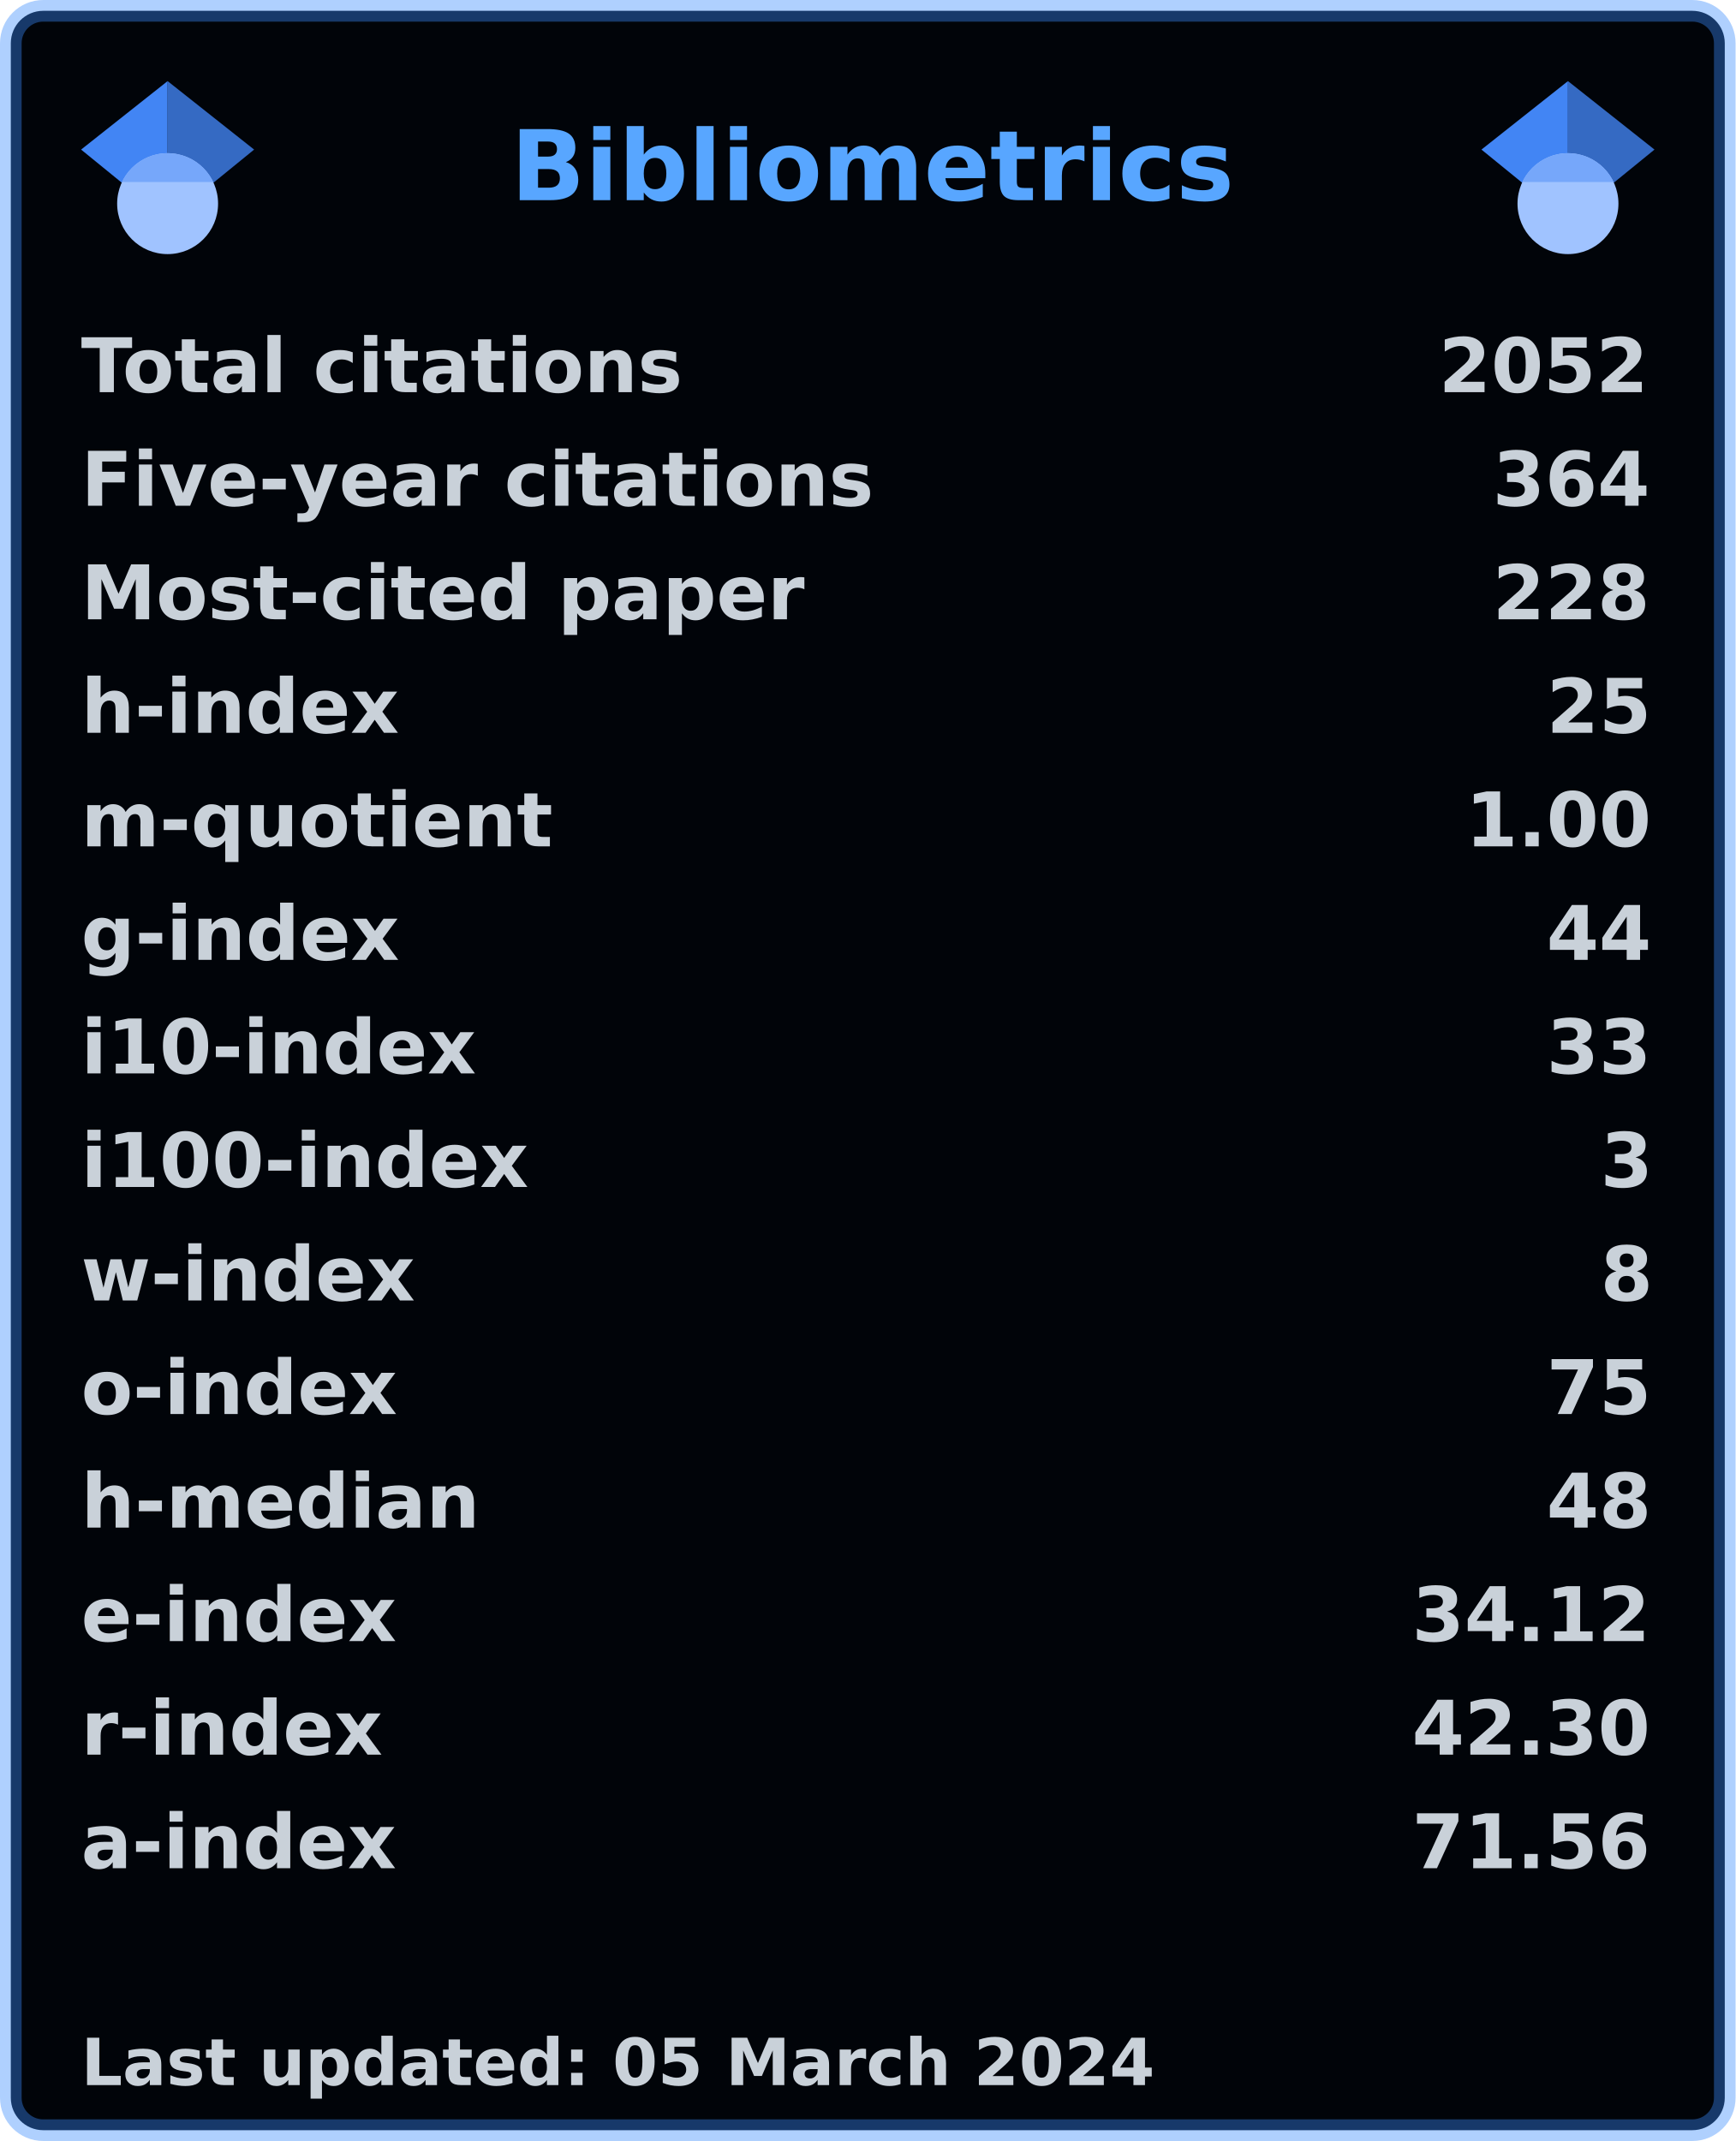
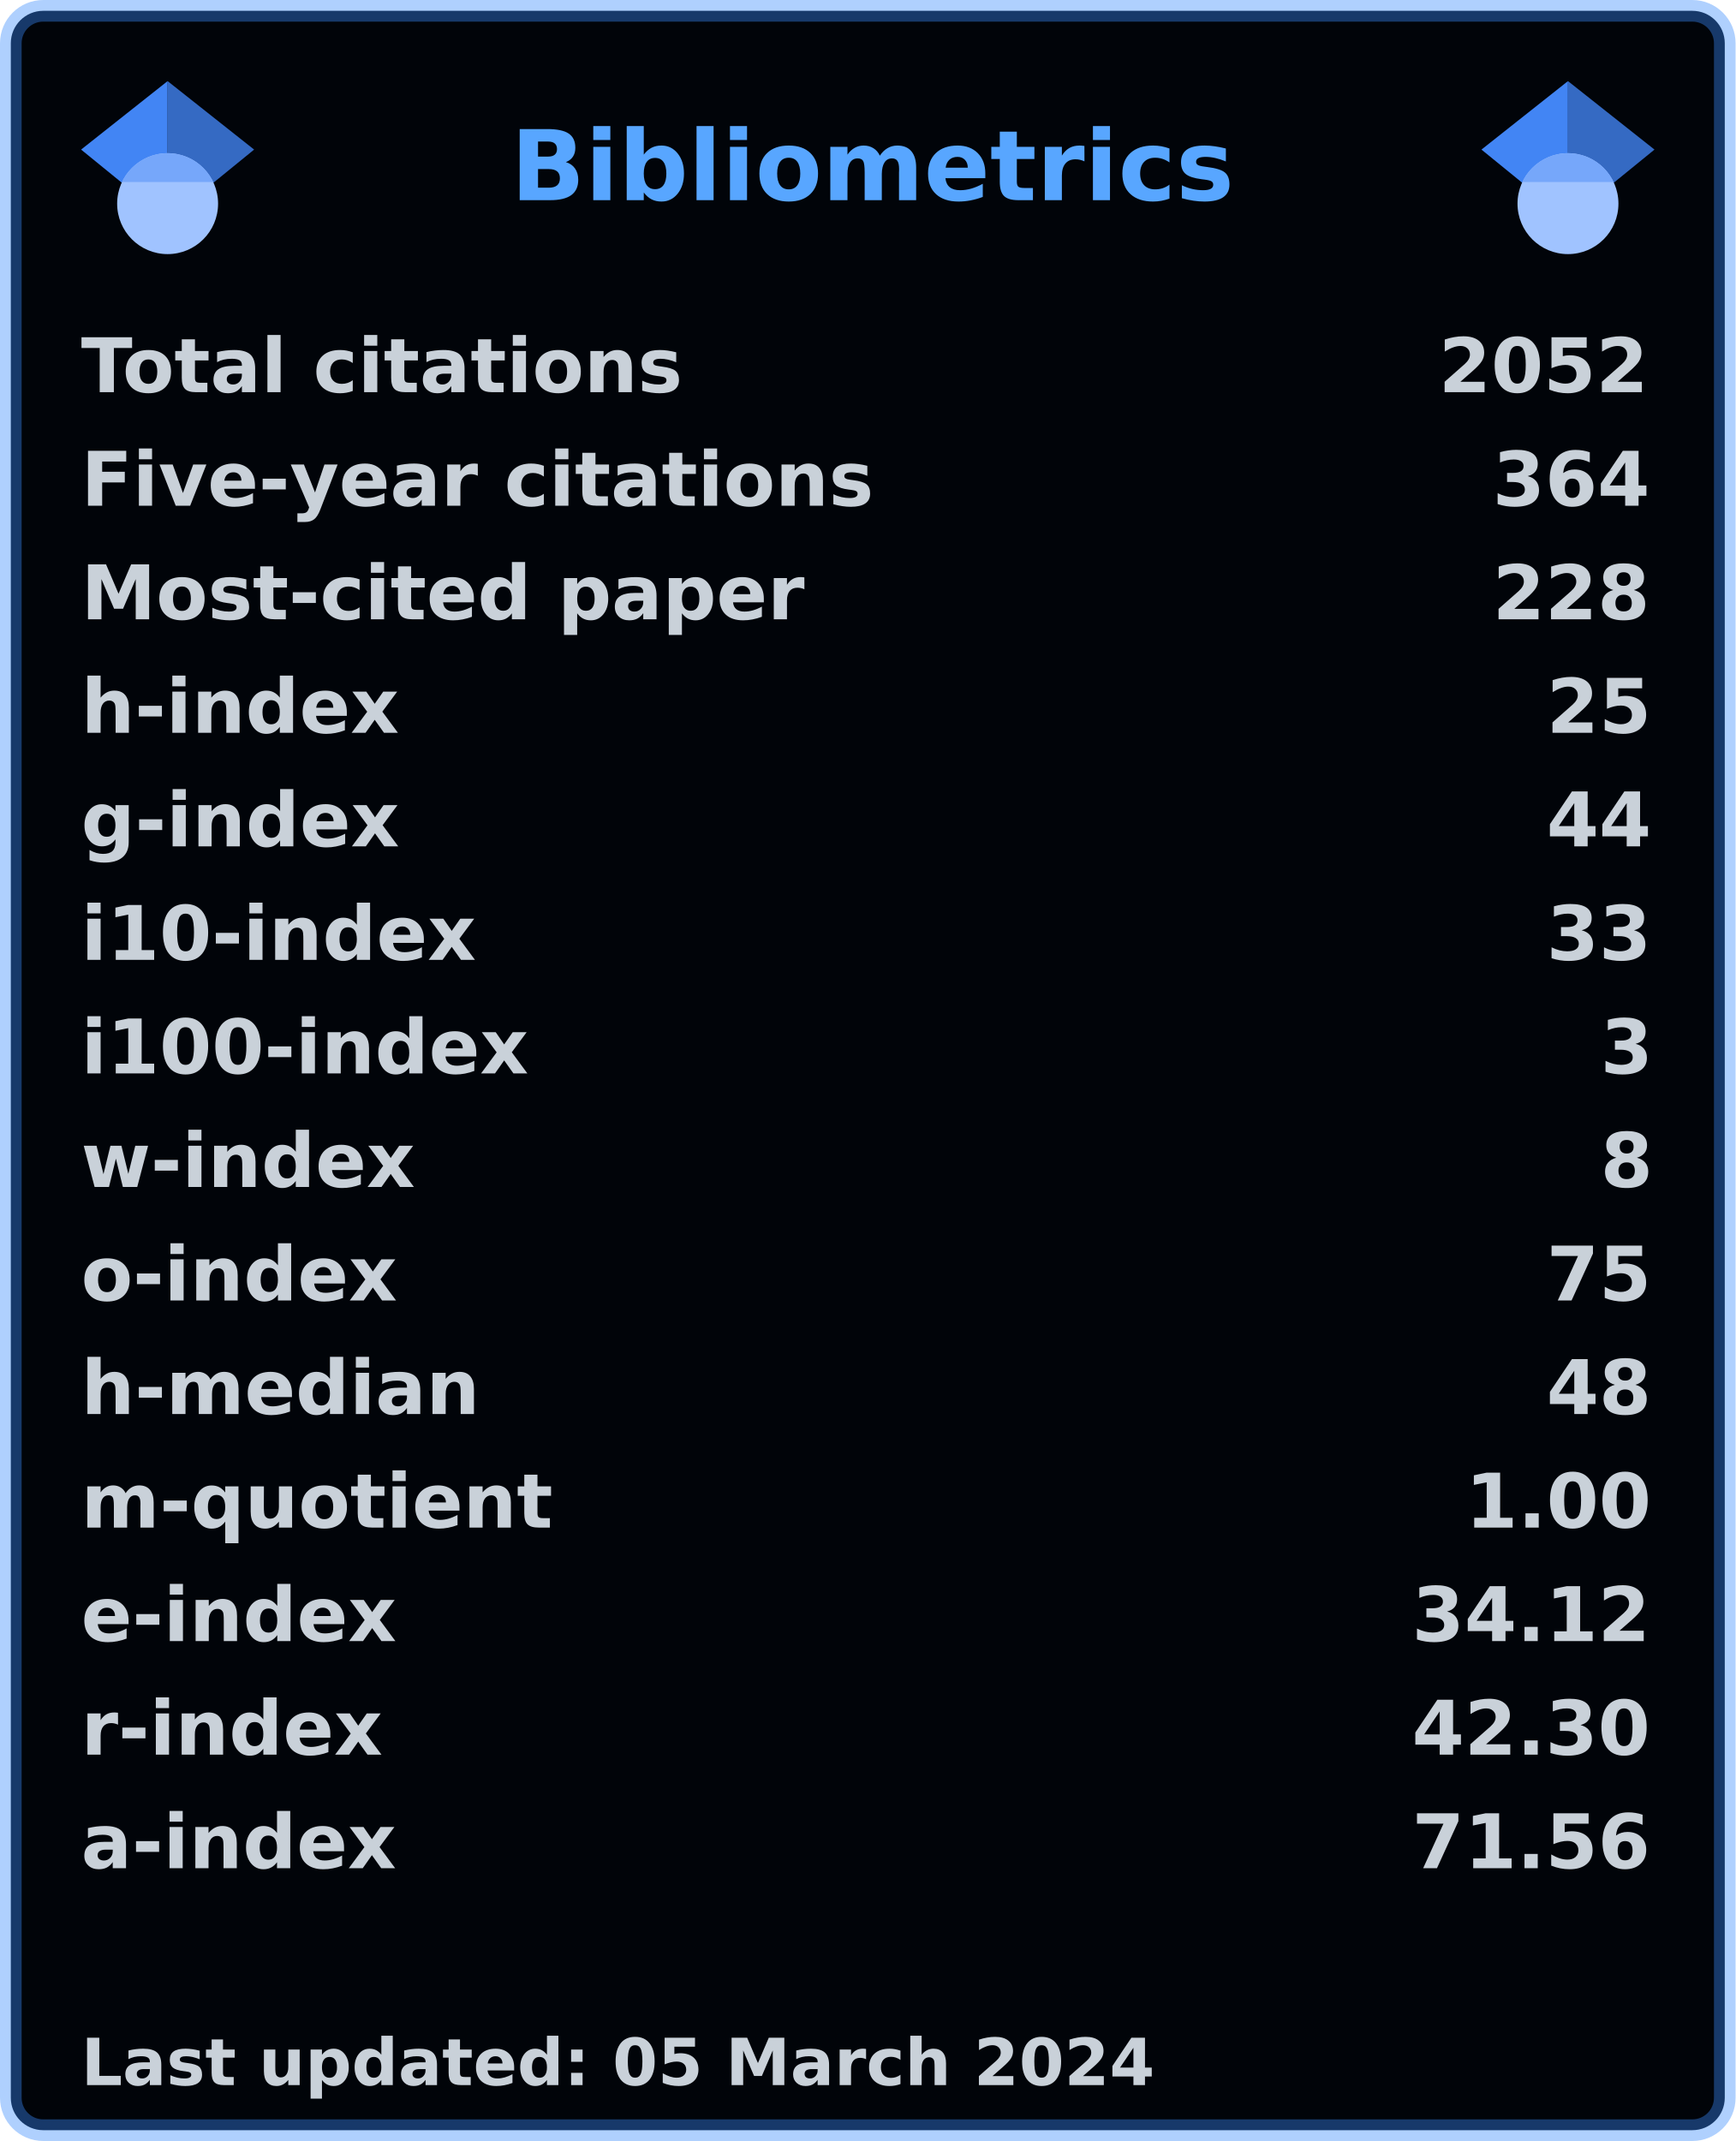
<svg xmlns="http://www.w3.org/2000/svg" width="321" height="396" viewBox="0 0 321 396" lang="en" xml:lang="en">
  <rect x="2" y="2" stroke-width="4" rx="6" width="317" height="392" stroke="rgba(56,139,253,0.4)" fill="#010409" />
  <g font-weight="600" font-size="110pt" font-family="Verdana,Geneva,DejaVu Sans,sans-serif" text-rendering="geometricPrecision">
    <text x="768" y="301" lengthAdjust="spacingAndGlyphs" textLength="1074" transform="scale(0.123)" fill="#58a6ff">Bibliometrics</text>
    <g fill="#c9d1d9">
      <g transform="translate(15, 60)">
        <g transform="scale(0.095)">
          <text lengthAdjust="spacingAndGlyphs" textLength="1170" x="0" y="132">Total citations</text>
          <text lengthAdjust="spacingAndGlyphs" textLength="420" x="2643" y="132">2052</text>
        </g>
      </g>
      <g transform="translate(15, 81)">
        <g transform="scale(0.095)">
          <text lengthAdjust="spacingAndGlyphs" textLength="1524" x="0" y="132">Five-year citations</text>
          <text lengthAdjust="spacingAndGlyphs" textLength="315" x="2748" y="132">364</text>
        </g>
      </g>
      <g transform="translate(15, 102)">
        <g transform="scale(0.095)">
          <text lengthAdjust="spacingAndGlyphs" textLength="1395" x="0" y="132">Most-cited paper</text>
          <text lengthAdjust="spacingAndGlyphs" textLength="315" x="2748" y="132">228</text>
        </g>
      </g>
      <g transform="translate(15, 123)">
        <g transform="scale(0.095)">
          <text lengthAdjust="spacingAndGlyphs" textLength="621" x="0" y="132">h-index</text>
          <text lengthAdjust="spacingAndGlyphs" textLength="210" x="2853" y="132">25</text>
        </g>
      </g>
      <g transform="translate(15, 144)">
        <g transform="scale(0.095)">
-           <text lengthAdjust="spacingAndGlyphs" textLength="914" x="0" y="132">m-quotient</text>
-           <text lengthAdjust="spacingAndGlyphs" textLength="368" x="2695" y="132">1.00</text>
-         </g>
-       </g>
-       <g transform="translate(15, 165)">
-         <g transform="scale(0.095)">
          <text lengthAdjust="spacingAndGlyphs" textLength="621" x="0" y="132">g-index</text>
          <text lengthAdjust="spacingAndGlyphs" textLength="210" x="2853" y="132">44</text>
        </g>
      </g>
-       <g transform="translate(15, 186)">
+       <g transform="translate(15, 165)">
        <g transform="scale(0.095)">
          <text lengthAdjust="spacingAndGlyphs" textLength="772" x="0" y="132">i10-index</text>
          <text lengthAdjust="spacingAndGlyphs" textLength="210" x="2853" y="132">33</text>
        </g>
      </g>
-       <g transform="translate(15, 207)">
+       <g transform="translate(15, 186)">
        <g transform="scale(0.095)">
          <text lengthAdjust="spacingAndGlyphs" textLength="878" x="0" y="132">i100-index</text>
          <text lengthAdjust="spacingAndGlyphs" textLength="105" x="2958" y="132">3</text>
        </g>
      </g>
-       <g transform="translate(15, 228)">
+       <g transform="translate(15, 207)">
        <g transform="scale(0.095)">
          <text lengthAdjust="spacingAndGlyphs" textLength="651" x="0" y="132">w-index</text>
          <text lengthAdjust="spacingAndGlyphs" textLength="105" x="2958" y="132">8</text>
        </g>
      </g>
-       <g transform="translate(15, 249)">
+       <g transform="translate(15, 228)">
        <g transform="scale(0.095)">
          <text lengthAdjust="spacingAndGlyphs" textLength="618" x="0" y="132">o-index</text>
          <text lengthAdjust="spacingAndGlyphs" textLength="210" x="2853" y="132">75</text>
        </g>
      </g>
-       <g transform="translate(15, 270)">
+       <g transform="translate(15, 249)">
        <g transform="scale(0.095)">
          <text lengthAdjust="spacingAndGlyphs" textLength="784" x="0" y="132">h-median</text>
          <text lengthAdjust="spacingAndGlyphs" textLength="210" x="2853" y="132">48</text>
+         </g>
+       </g>
+       <g transform="translate(15, 270)">
+         <g transform="scale(0.095)">
+           <text lengthAdjust="spacingAndGlyphs" textLength="914" x="0" y="132">m-quotient</text>
+           <text lengthAdjust="spacingAndGlyphs" textLength="368" x="2695" y="132">1.00</text>
        </g>
      </g>
      <g transform="translate(15, 291)">
        <g transform="scale(0.095)">
          <text lengthAdjust="spacingAndGlyphs" textLength="618" x="0" y="132">e-index</text>
          <text lengthAdjust="spacingAndGlyphs" textLength="472" x="2591" y="132">34.12</text>
        </g>
      </g>
      <g transform="translate(15, 312)">
        <g transform="scale(0.095)">
          <text lengthAdjust="spacingAndGlyphs" textLength="584" x="0" y="132">r-index</text>
          <text lengthAdjust="spacingAndGlyphs" textLength="472" x="2591" y="132">42.30</text>
        </g>
      </g>
      <g transform="translate(15, 333)">
        <g transform="scale(0.095)">
          <text lengthAdjust="spacingAndGlyphs" textLength="616" x="0" y="132">a-index</text>
          <text lengthAdjust="spacingAndGlyphs" textLength="472" x="2591" y="132">71.56</text>
        </g>
      </g>
      <g transform="translate(15, 375)">
        <g transform="scale(0.082)">
          <text lengthAdjust="spacingAndGlyphs" textLength="2425" x="0" y="130">Last updated: 05 March 2024</text>
        </g>
      </g>
      <svg x="15" y="15" width="32" height="32" viewBox="0 0 512 512">
        <path fill="#4285f4" d="M256 411.12L0 202.667 256 0z" />
        <path fill="#356ac3" d="M256 411.12l256-208.453L256 0z" />
        <circle fill="#a0c3ff" cx="256" cy="362.667" r="149.333" />
        <path fill="#76a7fa" d="M121.037 298.667c23.968-50.453 75.392-85.334 134.963-85.334s110.995 34.881 134.963 85.334H121.037z" />
      </svg>
      <svg x="274" y="15" width="32" height="32" viewBox="0 0 512 512">
        <path fill="#4285f4" d="M256 411.12L0 202.667 256 0z" />
        <path fill="#356ac3" d="M256 411.12l256-208.453L256 0z" />
        <circle fill="#a0c3ff" cx="256" cy="362.667" r="149.333" />
        <path fill="#76a7fa" d="M121.037 298.667c23.968-50.453 75.392-85.334 134.963-85.334s110.995 34.881 134.963 85.334H121.037z" />
      </svg>
    </g>
  </g>
</svg>
